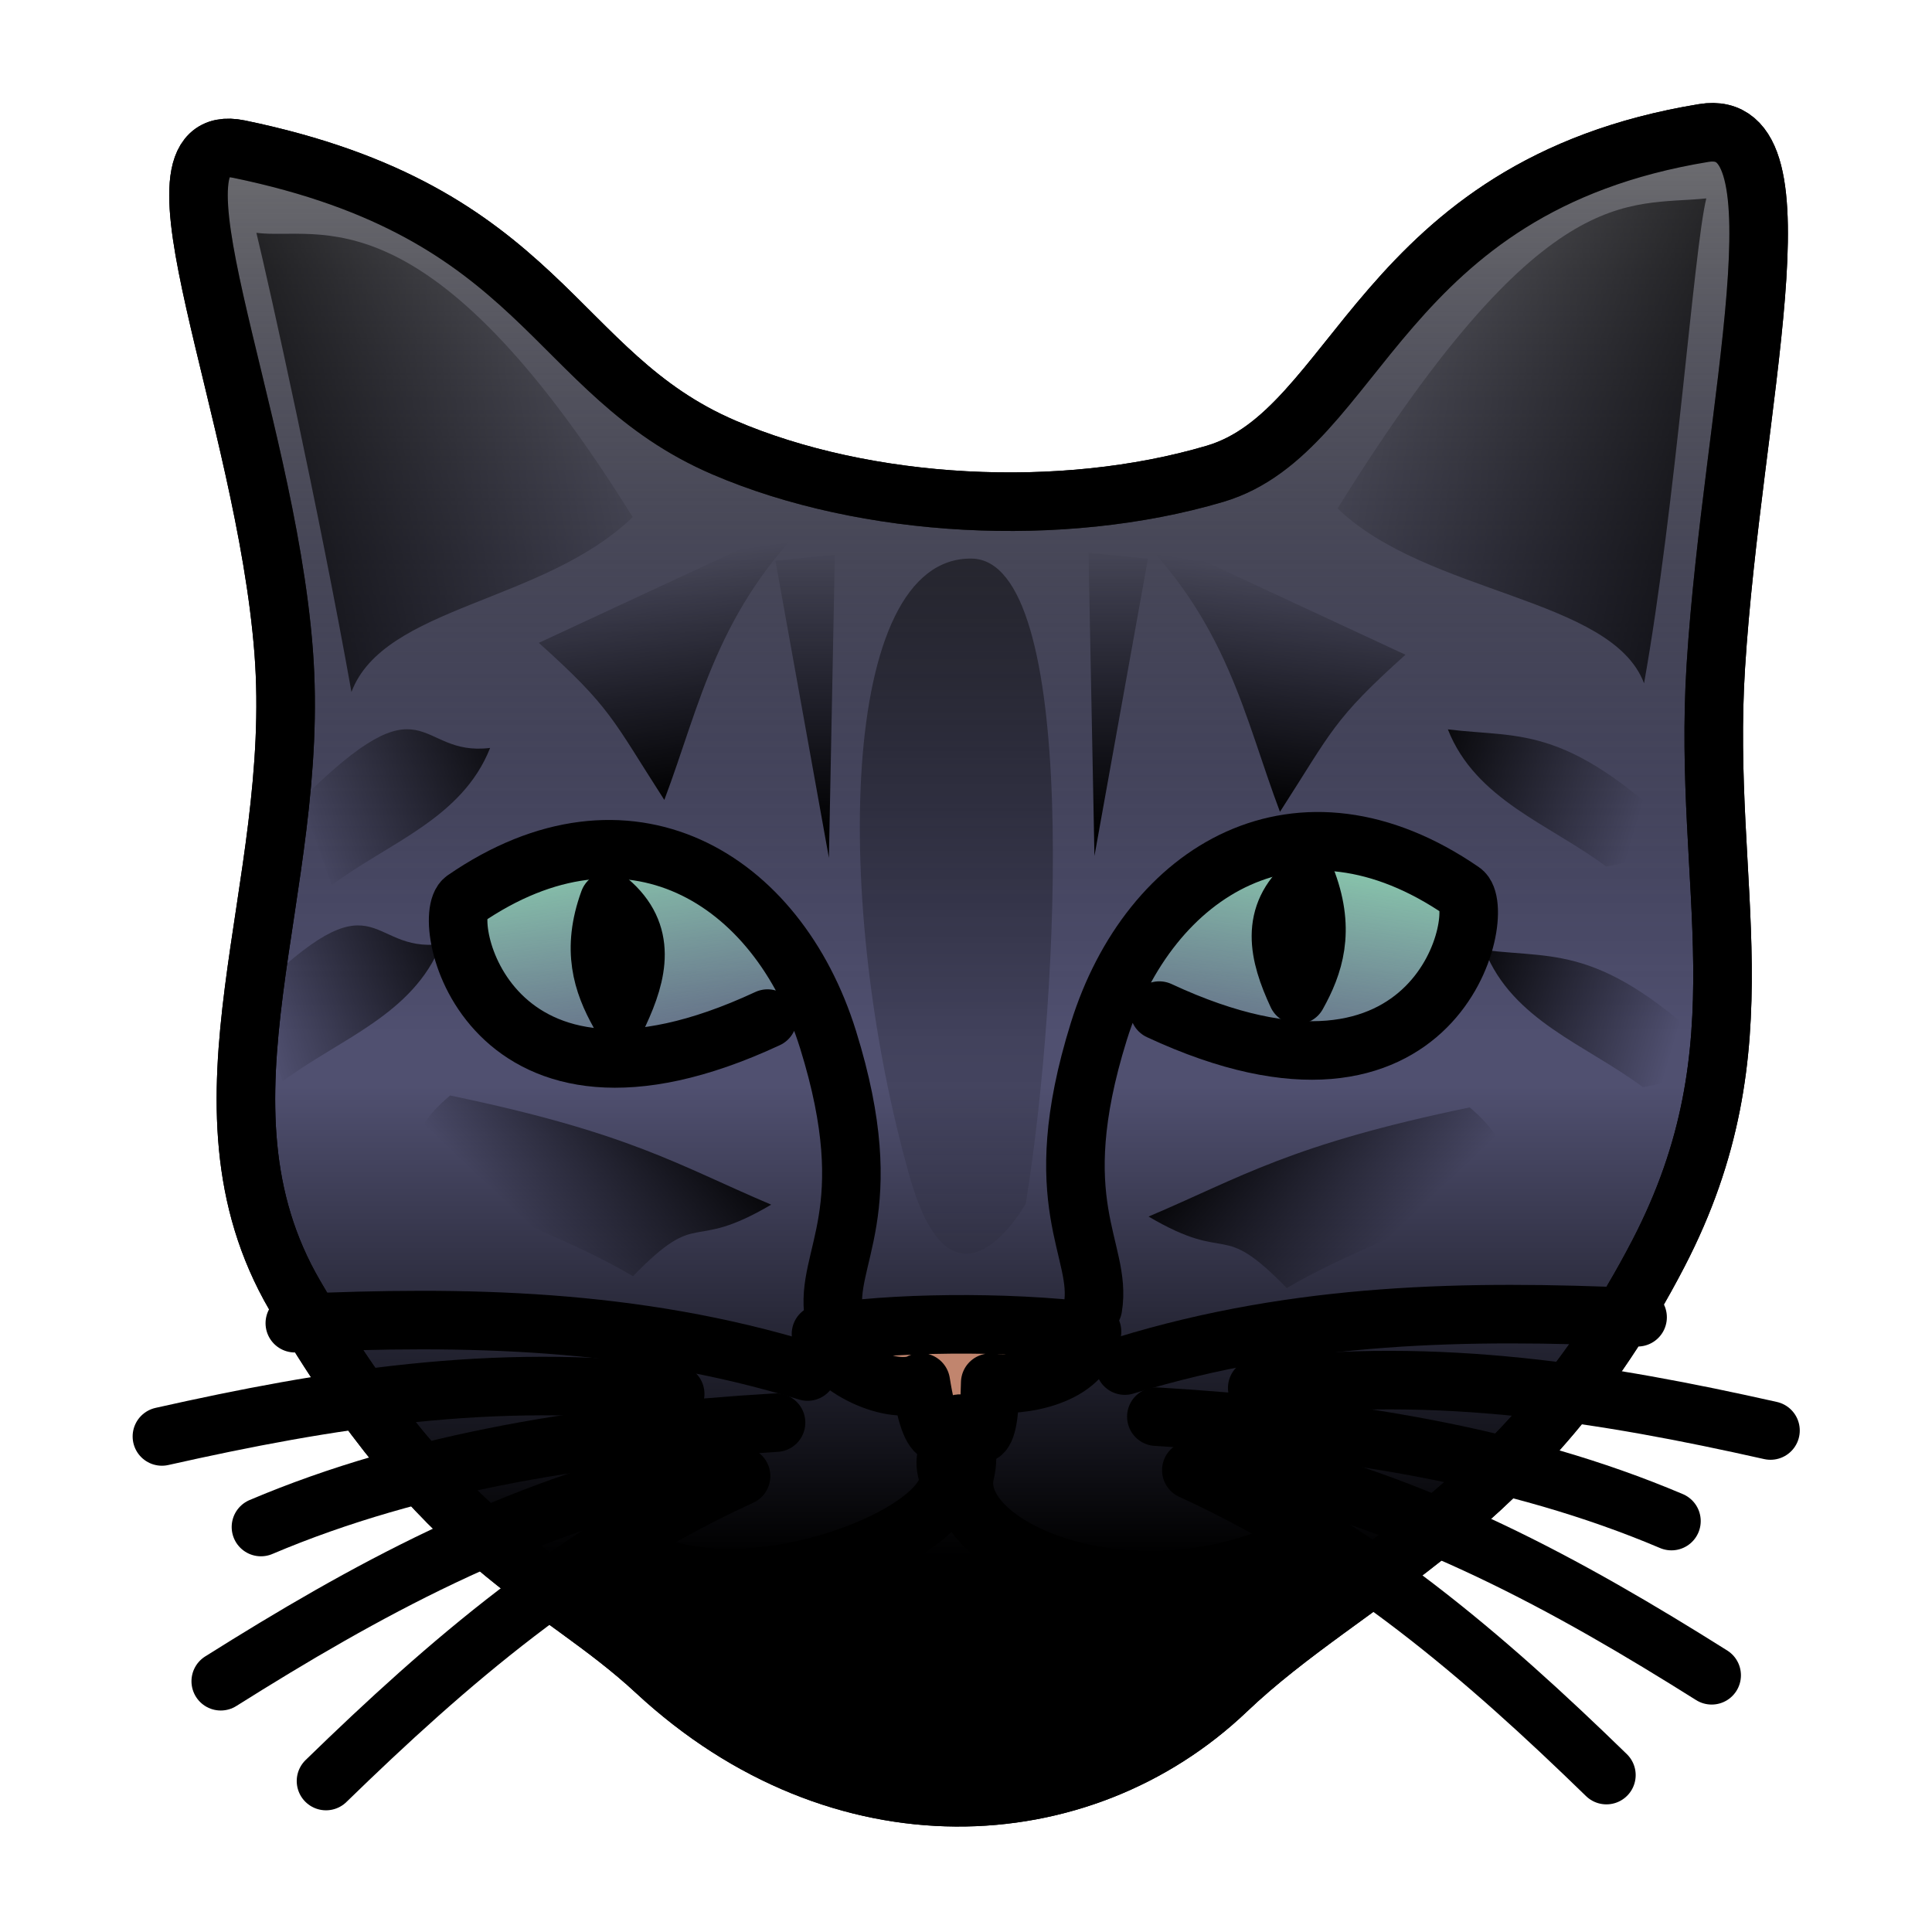
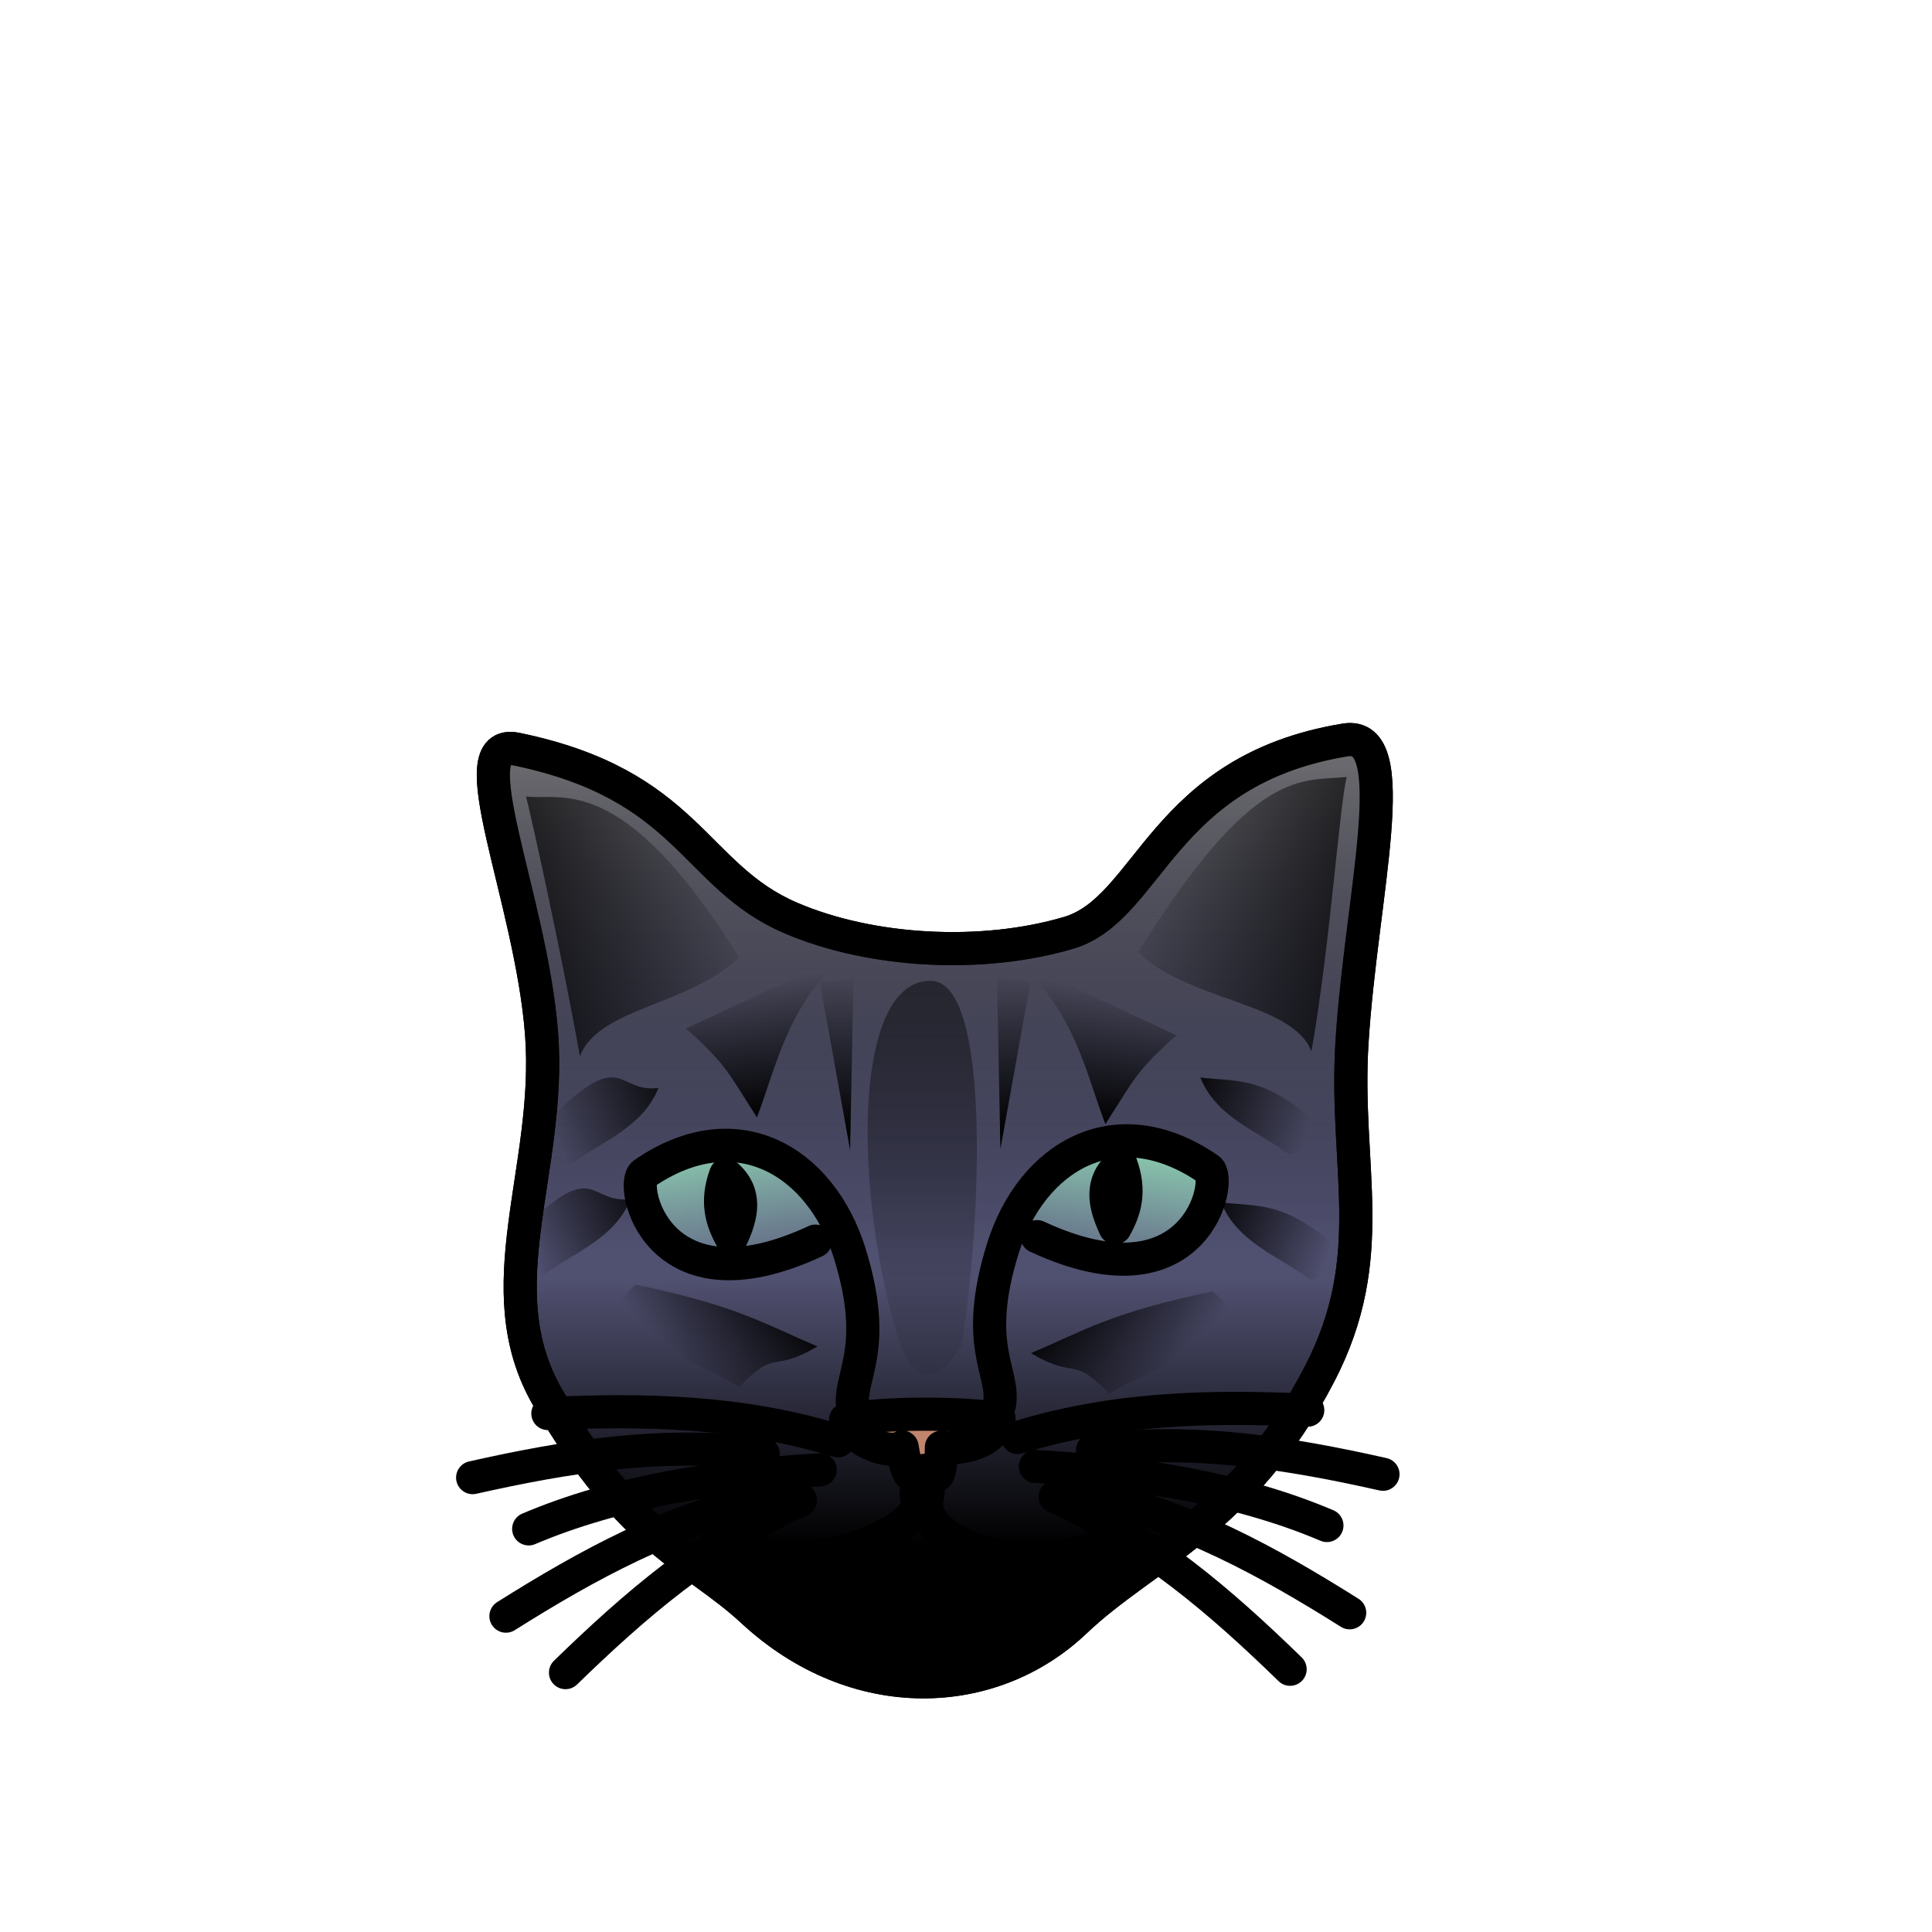
- <svg xmlns="http://www.w3.org/2000/svg" xmlns:xlink="http://www.w3.org/1999/xlink" overflow="hidden" viewBox="184 321 528 528" id="svg36220" version="1.0">
+ <svg xmlns="http://www.w3.org/2000/svg" xmlns:xlink="http://www.w3.org/1999/xlink" viewBox="0 0 933 933" width="933" height="933" id="svg36220" version="1.0">
  <defs id="defs36222">
    <linearGradient id="linearGradient3284">
      <stop style="stop-color:#808080;stop-opacity:1;" offset="0" id="stop3286" />
      <stop style="stop-color:#000000;stop-opacity:0;" offset="1" id="stop3288" />
    </linearGradient>
    <linearGradient id="linearGradient3268">
      <stop style="stop-color:#8accae;stop-opacity:1;" offset="0" id="stop3270" />
      <stop style="stop-color:#9fc1cd;stop-opacity:0;" offset="1" id="stop3272" />
    </linearGradient>
    <linearGradient id="linearGradient2305">
      <stop style="stop-color:#000000;stop-opacity:1;" offset="0" id="stop2307" />
      <stop style="stop-color:#000000;stop-opacity:0;" offset="1" id="stop2309" />
    </linearGradient>
    <linearGradient id="linearGradient2507">
      <stop style="stop-color:#000000;stop-opacity:1;" offset="0" id="stop2509" />
      <stop style="stop-color:#505070;stop-opacity:1;" offset="1" id="stop2511" />
    </linearGradient>
    <linearGradient xlink:href="#linearGradient2305" id="linearGradient2311" x1="2394.735" y1="-485" x2="2394.735" y2="-938.333" gradientUnits="userSpaceOnUse" gradientTransform="matrix(0.172296,0,0,0.172296,-8.565428,632.0951)" />
    <linearGradient xlink:href="#linearGradient2305" id="linearGradient2313" x1="2087.14" y1="-485" x2="2033.252" y2="-862.516" gradientUnits="userSpaceOnUse" gradientTransform="matrix(0.172296,0,0,0.172296,9.474464,623.1773)" />
    <linearGradient xlink:href="#linearGradient2305" id="linearGradient2317" gradientUnits="userSpaceOnUse" gradientTransform="matrix(1.681728e-2,-0.171473,0.171473,1.681728e-2,339.9256,1003.6)" x1="2470.081" y1="-364.988" x2="2309.711" y2="-733.761" />
    <linearGradient xlink:href="#linearGradient2305" id="linearGradient2323" gradientUnits="userSpaceOnUse" x1="2234.743" y1="-614.407" x2="1987.283" y2="-832.365" gradientTransform="matrix(6.907793e-3,-0.172157,0.172157,6.907793e-3,463.981,1009.366)" />
    <linearGradient xlink:href="#linearGradient2305" id="linearGradient2333" gradientUnits="userSpaceOnUse" x1="2087.14" y1="-485" x2="2033.252" y2="-862.516" gradientTransform="matrix(-0.172296,0,0,0.172296,889.8839,626.4261)" />
    <linearGradient xlink:href="#linearGradient2305" id="linearGradient2335" gradientUnits="userSpaceOnUse" gradientTransform="matrix(-0.172296,0,0,0.172296,902.2034,631.5868)" x1="2394.735" y1="-485" x2="2394.735" y2="-938.333" />
    <linearGradient xlink:href="#linearGradient2305" id="linearGradient2337" gradientUnits="userSpaceOnUse" gradientTransform="matrix(-1.681728e-2,-0.171473,-0.171473,1.681728e-2,554.3554,1005.224)" x1="2437.968" y1="-388.633" x2="2293.654" y2="-745.584" />
    <linearGradient xlink:href="#linearGradient2305" id="linearGradient2339" gradientUnits="userSpaceOnUse" gradientTransform="matrix(-6.907793e-3,-0.172157,-0.172157,6.907793e-3,428.6757,1012.614)" x1="2234.743" y1="-614.407" x2="1987.283" y2="-832.365" />
    <linearGradient xlink:href="#linearGradient2305" id="linearGradient2363" gradientUnits="userSpaceOnUse" x1="1647.14" y1="-382.909" x2="2633.252" y2="-582.909" gradientTransform="matrix(0.155805,0,0,0.155805,-41.94562,535.8173)" />
    <linearGradient xlink:href="#linearGradient2305" id="linearGradient2367" gradientUnits="userSpaceOnUse" gradientTransform="matrix(-0.155805,0,0,0.155805,948.4112,533.4479)" x1="1647.14" y1="-382.909" x2="2633.252" y2="-582.909" />
    <linearGradient xlink:href="#linearGradient2305" id="linearGradient3256" gradientUnits="userSpaceOnUse" gradientTransform="matrix(0.170105,-2.738572e-2,-2.738572e-2,-0.170105,25.9725,498.9411)" x1="2653.51" y1="1167.897" x2="2228.905" y2="-1469.516" />
    <linearGradient xlink:href="#linearGradient2305" id="linearGradient3260" gradientUnits="userSpaceOnUse" gradientTransform="matrix(-1.681728e-2,-0.171473,-0.171473,1.681728e-2,544.3032,944.911)" x1="2437.968" y1="-388.633" x2="2293.654" y2="-745.584" />
    <linearGradient xlink:href="#linearGradient2305" id="linearGradient3264" gradientUnits="userSpaceOnUse" gradientTransform="matrix(1.681728e-2,-0.171473,0.171473,1.681728e-2,353.3285,949.9882)" x1="2470.081" y1="-364.988" x2="2309.711" y2="-733.761" />
    <linearGradient xlink:href="#linearGradient3268" id="linearGradient3274" x1="337.506" y1="472.642" x2="352.788" y2="578.182" gradientUnits="userSpaceOnUse" gradientTransform="matrix(0.710798,0,0,0.710798,115.3628,215.2881)" />
    <linearGradient xlink:href="#linearGradient3268" id="linearGradient3278" gradientUnits="userSpaceOnUse" x1="337.506" y1="472.642" x2="352.788" y2="578.182" gradientTransform="matrix(-0.710798,0,0,0.710798,778.7826,216.4727)" />
    <linearGradient xlink:href="#linearGradient3284" id="linearGradient3290" x1="466.629" y1="160.42" x2="466.629" y2="546.33" gradientUnits="userSpaceOnUse" gradientTransform="matrix(0.710798,0,0,0.710798,115.3628,215.2882)" />
    <linearGradient xlink:href="#linearGradient2507" id="linearGradient3296" gradientUnits="userSpaceOnUse" x1="472.81" y1="747.087" x2="472.81" y2="566.33" gradientTransform="matrix(0.710798,0,0,0.710798,115.3628,215.2882)" />
  </defs>
  <g id="layer1">
    <path style="fill:url(#linearGradient3296);fill-opacity:1;fill-rule:evenodd;stroke:#000000;stroke-width:16;stroke-linecap:round;stroke-linejoin:round;stroke-miterlimit:4;stroke-dasharray:none;stroke-opacity:1" d="M 381.839,443.295 C 334.689,423.05 332.714,378.975 249.319,361.756 C 220.502,355.806 256.459,433.346 261.517,499.004 C 266.576,564.672 233.771,622.138 264.554,674.994 C 305.461,745.237 335.546,752.11 363.238,777.808 C 413.675,824.612 479.427,820.922 519.227,783.007 C 552.897,750.93 600.201,734.895 637.215,663.592 C 666.831,606.54 649.094,563.765 652.925,503.05 C 657.393,432.225 678.672,352.585 649.601,357.353 C 560.689,371.934 555.369,438.863 516.044,450.49 C 474.145,462.876 420.604,459.941 381.839,443.295 z " id="path3294" />
    <path id="path3280" d="M 381.839,443.295 C 334.689,423.05 332.714,378.975 249.319,361.756 C 220.502,355.806 256.459,433.346 261.517,499.004 C 266.576,564.672 233.771,622.138 264.554,674.994 C 305.461,745.237 335.546,752.11 363.238,777.808 C 413.675,824.612 479.427,820.922 519.227,783.007 C 552.897,750.93 600.201,734.895 637.215,663.592 C 666.831,606.54 649.094,563.765 652.925,503.05 C 657.393,432.225 678.672,352.585 649.601,357.353 C 560.689,371.934 555.369,438.863 516.044,450.49 C 474.145,462.876 420.604,459.941 381.839,443.295 z " style="fill:url(#linearGradient3290);fill-opacity:1;fill-rule:evenodd;stroke:#000000;stroke-width:16;stroke-linecap:round;stroke-linejoin:round;stroke-miterlimit:4;stroke-dasharray:none;stroke-opacity:1" />
    <path style="fill:url(#linearGradient3278);fill-opacity:1;fill-rule:evenodd;stroke:none;stroke-width:16;stroke-linecap:round;stroke-linejoin:round;stroke-miterlimit:4;stroke-dasharray:none;stroke-opacity:1" d="M 492.482,596.471 C 506.287,552.147 544.628,538.728 583.223,567.965 C 592.841,575.25 569.858,636.785 492.482,596.471 z " id="path3276" />
    <path id="path3266" d="M 401.663,595.287 C 387.858,550.962 349.518,537.543 310.922,566.78 C 301.305,574.066 324.287,635.6 401.663,595.287 z " style="fill:url(#linearGradient3274);fill-opacity:1;fill-rule:evenodd;stroke:none;stroke-width:16;stroke-linecap:round;stroke-linejoin:round;stroke-miterlimit:4;stroke-dasharray:none;stroke-opacity:1" />
    <path id="path2267" d="M 408.369,685.567 C 410.405,694.581 428.37,702.883 435.656,698.792 C 439.137,720.59 442.674,710.634 446.217,710.072 C 449.355,709.574 454.23,722.044 454.62,698.887 C 462.574,700.183 480.616,697.2 481.871,685.491 L 482.445,684.917 C 459.321,682.017 426.899,682.341 408.369,685.567 z " style="fill:#c1856e;fill-opacity:1;fill-rule:evenodd;stroke:#000000;stroke-width:16;stroke-linecap:round;stroke-linejoin:round;stroke-miterlimit:4;stroke-dasharray:none;stroke-opacity:1" />
    <path style="fill:none;fill-opacity:0.75;fill-rule:evenodd;stroke:#000000;stroke-width:16;stroke-linecap:round;stroke-linejoin:round;stroke-miterlimit:4;stroke-dasharray:none;stroke-opacity:1" d="M 404.706,695.829 C 357.065,681.205 310.698,680.584 264.572,682.62" id="path2281" />
    <path id="path2283" d="M 368.523,701.943 C 319.054,695.92 273.299,703.459 228.249,713.571" style="fill:none;fill-opacity:0.75;fill-rule:evenodd;stroke:#000000;stroke-width:16;stroke-linecap:round;stroke-linejoin:round;stroke-miterlimit:4;stroke-dasharray:none;stroke-opacity:1" />
    <path style="fill:none;fill-opacity:0.75;fill-rule:evenodd;stroke:#000000;stroke-width:16;stroke-linecap:round;stroke-linejoin:round;stroke-miterlimit:4;stroke-dasharray:none;stroke-opacity:1" d="M 396.088,709.79 C 346.342,712.758 297.815,720.277 255.316,738.323" id="path2285" />
    <path id="path2289" d="M 529.648,747.376 C 487.087,762.806 443.237,742.681 447.757,723.596 C 450.635,711.444 440.221,714.758 442.912,723.588 C 447.642,739.106 389.121,762.956 358.605,747.01" style="fill:none;fill-opacity:0.75;fill-rule:evenodd;stroke:#000000;stroke-width:16;stroke-linecap:round;stroke-linejoin:round;stroke-miterlimit:4;stroke-dasharray:none;stroke-opacity:1" />
    <path style="fill:none;fill-opacity:0.75;fill-rule:evenodd;stroke:#000000;stroke-width:16;stroke-linecap:round;stroke-linejoin:round;stroke-miterlimit:4;stroke-dasharray:none;stroke-opacity:1" d="M 411.902,680.502 C 409.246,664.573 425.05,652.463 410.294,605.086 C 396.489,560.761 355.612,535.993 310.922,566.78 C 303.707,571.751 316.932,635.164 393.768,599.373" id="path2291" />
    <path style="fill:#000000;fill-opacity:1;fill-rule:evenodd;stroke:#000000;stroke-width:16;stroke-linecap:round;stroke-linejoin:round;stroke-miterlimit:4;stroke-dasharray:none;stroke-opacity:1" d="M 350.426,567.245 C 360.86,576.11 358.385,586.827 353.22,597.929 C 348.609,589.649 345.587,580.528 350.426,567.245 z " id="path2293" />
    <path style="fill:url(#linearGradient2313);fill-opacity:1;fill-rule:evenodd;stroke:none;stroke-width:16;stroke-linecap:round;stroke-linejoin:round;stroke-miterlimit:4;stroke-dasharray:none;stroke-opacity:1" d="M 331.256,496.686 C 351.132,514.524 351.29,517.49 365.552,539.614 C 375.388,513.578 379.806,487.542 406.903,461.506 L 331.256,496.686 z " id="path2299" />
    <path style="fill:url(#linearGradient2311);fill-opacity:1;fill-rule:evenodd;stroke:none;stroke-width:16;stroke-linecap:round;stroke-linejoin:round;stroke-miterlimit:4;stroke-dasharray:none;stroke-opacity:1" d="M 395.915,474.214 L 410.535,555.435 L 412.159,472.59 L 395.915,474.214 z " id="path2303" />
    <path id="path2315" d="M 261.265,616.505 C 276.661,604.981 296.929,598.329 304.539,579.019 C 284.029,581.552 287.673,558.682 252.948,593.173 L 261.265,616.505 z " style="fill:url(#linearGradient2317);fill-opacity:1;fill-rule:evenodd;stroke:none;stroke-width:16;stroke-linecap:round;stroke-linejoin:round;stroke-miterlimit:4;stroke-dasharray:none;stroke-opacity:1" />
    <path id="path2321" d="M 356.991,669.776 C 375.611,650.631 372.083,663.588 394.761,650.224 C 369.141,639.352 356.298,630.645 307.004,620.394 C 278.725,644.255 323.606,650.026 356.991,669.776 z " style="fill:url(#linearGradient2323);fill-opacity:1;fill-rule:evenodd;stroke:none;stroke-width:16;stroke-linecap:round;stroke-linejoin:round;stroke-miterlimit:4;stroke-dasharray:none;stroke-opacity:1" />
    <path id="path2325" d="M 568.102,499.935 C 548.227,517.772 548.068,520.739 533.806,542.863 C 523.97,516.827 519.553,490.791 492.455,464.755 L 568.102,499.935 z " style="fill:url(#linearGradient2333);fill-opacity:1;fill-rule:evenodd;stroke:none;stroke-width:16;stroke-linecap:round;stroke-linejoin:round;stroke-miterlimit:4;stroke-dasharray:none;stroke-opacity:1" />
    <path id="path2327" d="M 497.723,473.706 L 483.104,554.927 L 481.479,472.081 L 497.723,473.706 z " style="fill:url(#linearGradient2335);fill-opacity:1;fill-rule:evenodd;stroke:none;stroke-width:16;stroke-linecap:round;stroke-linejoin:round;stroke-miterlimit:4;stroke-dasharray:none;stroke-opacity:1" />
    <path style="fill:url(#linearGradient2337);fill-opacity:1;fill-rule:evenodd;stroke:none;stroke-width:16;stroke-linecap:round;stroke-linejoin:round;stroke-miterlimit:4;stroke-dasharray:none;stroke-opacity:1" d="M 633.016,618.129 C 617.62,606.606 597.352,599.954 589.742,580.643 C 610.252,583.177 622.69,578.685 657.414,613.175 L 633.016,618.129 z " id="path2329" />
    <path style="fill:url(#linearGradient2339);fill-opacity:1;fill-rule:evenodd;stroke:none;stroke-width:16;stroke-linecap:round;stroke-linejoin:round;stroke-miterlimit:4;stroke-dasharray:none;stroke-opacity:1" d="M 535.666,673.025 C 517.046,653.88 520.574,666.836 497.896,653.473 C 523.516,642.6 536.358,633.894 585.653,623.643 C 613.932,647.504 569.051,653.275 535.666,673.025 z " id="path2331" />
    <path style="fill:none;fill-opacity:0.75;fill-rule:evenodd;stroke:#000000;stroke-width:16;stroke-linecap:round;stroke-linejoin:round;stroke-miterlimit:4;stroke-dasharray:none;stroke-opacity:1" d="M 386.531,724.412 C 341.226,745.173 306.186,775.546 273.093,807.742" id="path2341" />
    <path style="fill:none;fill-opacity:0.75;fill-rule:evenodd;stroke:#000000;stroke-width:16;stroke-linecap:round;stroke-linejoin:round;stroke-miterlimit:4;stroke-dasharray:none;stroke-opacity:1" d="M 372.655,722.641 C 324.016,733.492 283.41,755.886 244.327,780.468" id="path2343" />
    <path id="path2345" d="M 491.405,694.205 C 539.046,679.58 585.413,678.96 631.54,680.995" style="fill:none;fill-opacity:0.75;fill-rule:evenodd;stroke:#000000;stroke-width:16;stroke-linecap:round;stroke-linejoin:round;stroke-miterlimit:4;stroke-dasharray:none;stroke-opacity:1" />
    <path style="fill:none;fill-opacity:0.75;fill-rule:evenodd;stroke:#000000;stroke-width:16;stroke-linecap:round;stroke-linejoin:round;stroke-miterlimit:4;stroke-dasharray:none;stroke-opacity:1" d="M 527.588,700.318 C 577.057,694.295 622.812,701.835 667.862,711.946" id="path2347" />
    <path id="path2349" d="M 500.023,708.165 C 549.769,711.133 598.296,718.653 640.795,736.698" style="fill:none;fill-opacity:0.75;fill-rule:evenodd;stroke:#000000;stroke-width:16;stroke-linecap:round;stroke-linejoin:round;stroke-miterlimit:4;stroke-dasharray:none;stroke-opacity:1" />
    <path id="path2351" d="M 509.58,722.788 C 554.885,743.549 589.925,773.922 623.018,806.118" style="fill:none;fill-opacity:0.75;fill-rule:evenodd;stroke:#000000;stroke-width:16;stroke-linecap:round;stroke-linejoin:round;stroke-miterlimit:4;stroke-dasharray:none;stroke-opacity:1" />
    <path id="path2353" d="M 523.456,721.016 C 572.095,731.868 612.701,754.261 651.784,778.843" style="fill:none;fill-opacity:0.75;fill-rule:evenodd;stroke:#000000;stroke-width:16;stroke-linecap:round;stroke-linejoin:round;stroke-miterlimit:4;stroke-dasharray:none;stroke-opacity:1" />
    <path id="path2361" d="M 254.067,384.624 C 257.499,398.677 271.308,461.02 280.05,510.11 C 288.945,486.566 332.41,485.873 356.913,462.329 C 300.703,371.886 270.913,386.874 254.067,384.624 z " style="fill:url(#linearGradient2363);fill-opacity:1;fill-rule:evenodd;stroke:none;stroke-width:16;stroke-linecap:round;stroke-linejoin:round;stroke-miterlimit:4;stroke-dasharray:none;stroke-opacity:1" />
    <path style="fill:url(#linearGradient2367);fill-opacity:1;fill-rule:evenodd;stroke:none;stroke-width:16;stroke-linecap:round;stroke-linejoin:round;stroke-miterlimit:4;stroke-dasharray:none;stroke-opacity:1" d="M 650.316,375.219 C 646.885,389.272 642.049,458.65 633.307,507.74 C 624.412,484.196 574.055,483.504 549.551,459.96 C 605.761,369.516 628.732,377.469 650.316,375.219 z " id="path2365" />
    <path id="path3250" d="M 482.684,678.319 C 485.339,662.39 469.535,650.28 484.292,602.903 C 498.097,558.578 538.973,533.81 583.663,564.598 C 590.879,569.569 577.654,632.981 500.818,597.19" style="fill:none;fill-opacity:0.75;fill-rule:evenodd;stroke:#000000;stroke-width:16;stroke-linecap:round;stroke-linejoin:round;stroke-miterlimit:4;stroke-dasharray:none;stroke-opacity:1" />
    <path id="path3252" d="M 541.317,562.219 C 530.883,571.084 533.357,581.801 538.523,592.903 C 543.134,584.623 546.156,575.502 541.317,562.219 z " style="fill:#000000;fill-opacity:1;fill-rule:evenodd;stroke:#000000;stroke-width:16;stroke-linecap:round;stroke-linejoin:round;stroke-miterlimit:4;stroke-dasharray:none;stroke-opacity:1" />
    <path style="fill:url(#linearGradient3256);fill-opacity:1;fill-rule:evenodd;stroke:none;stroke-width:16;stroke-linecap:round;stroke-linejoin:round;stroke-miterlimit:4;stroke-dasharray:none;stroke-opacity:1" d="M 432.635,642.65 C 411.651,568.753 413.053,473.123 449.56,473.657 C 478.843,474.1 473.873,591.195 464.332,649.964 C 464.332,649.964 444.697,685.124 432.635,642.65 z " id="path3254" />
    <path id="path3258" d="M 622.964,557.816 C 607.568,546.292 587.3,539.64 579.69,520.33 C 600.2,522.863 612.637,518.372 647.362,552.862 L 622.964,557.816 z " style="fill:url(#linearGradient3260);fill-opacity:1;fill-rule:evenodd;stroke:none;stroke-width:16;stroke-linecap:round;stroke-linejoin:round;stroke-miterlimit:4;stroke-dasharray:none;stroke-opacity:1" />
    <path style="fill:url(#linearGradient3264);fill-opacity:1;fill-rule:evenodd;stroke:none;stroke-width:16;stroke-linecap:round;stroke-linejoin:round;stroke-miterlimit:4;stroke-dasharray:none;stroke-opacity:1" d="M 274.668,562.893 C 290.064,551.369 310.332,544.717 317.942,525.407 C 297.432,527.94 301.075,505.07 266.351,539.561 L 274.668,562.893 z " id="path3262" />
  </g>
</svg>
